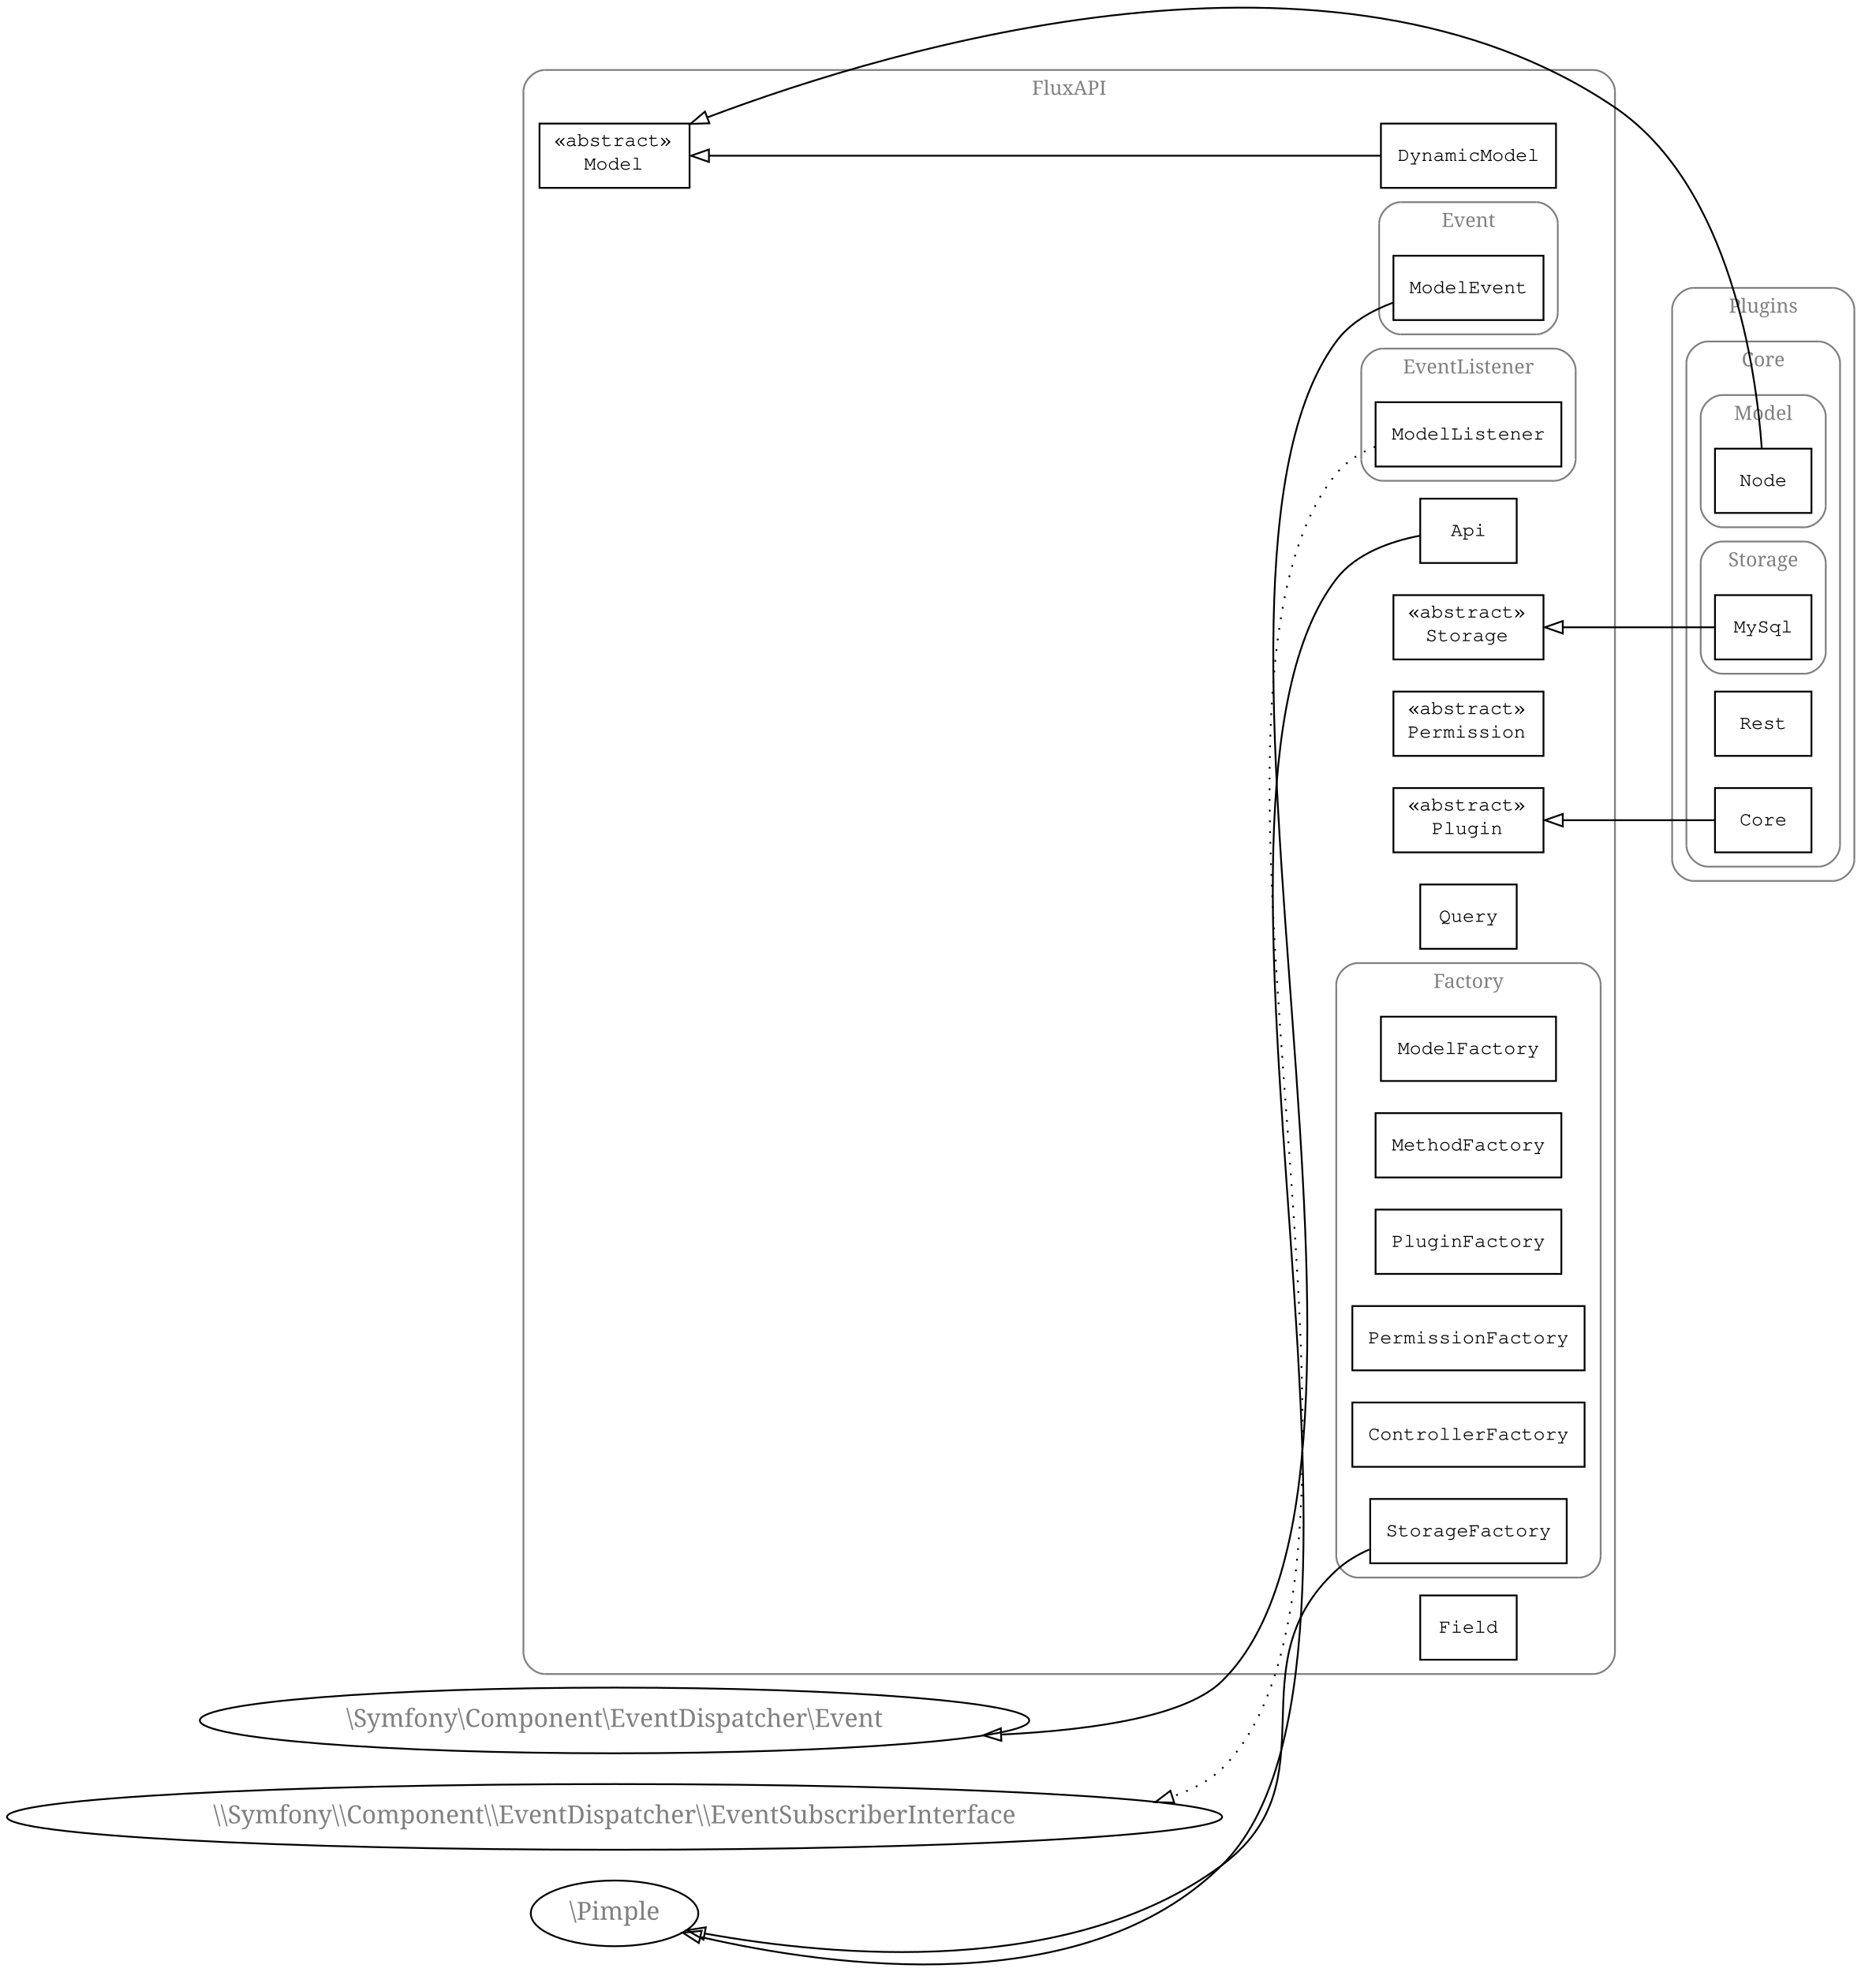
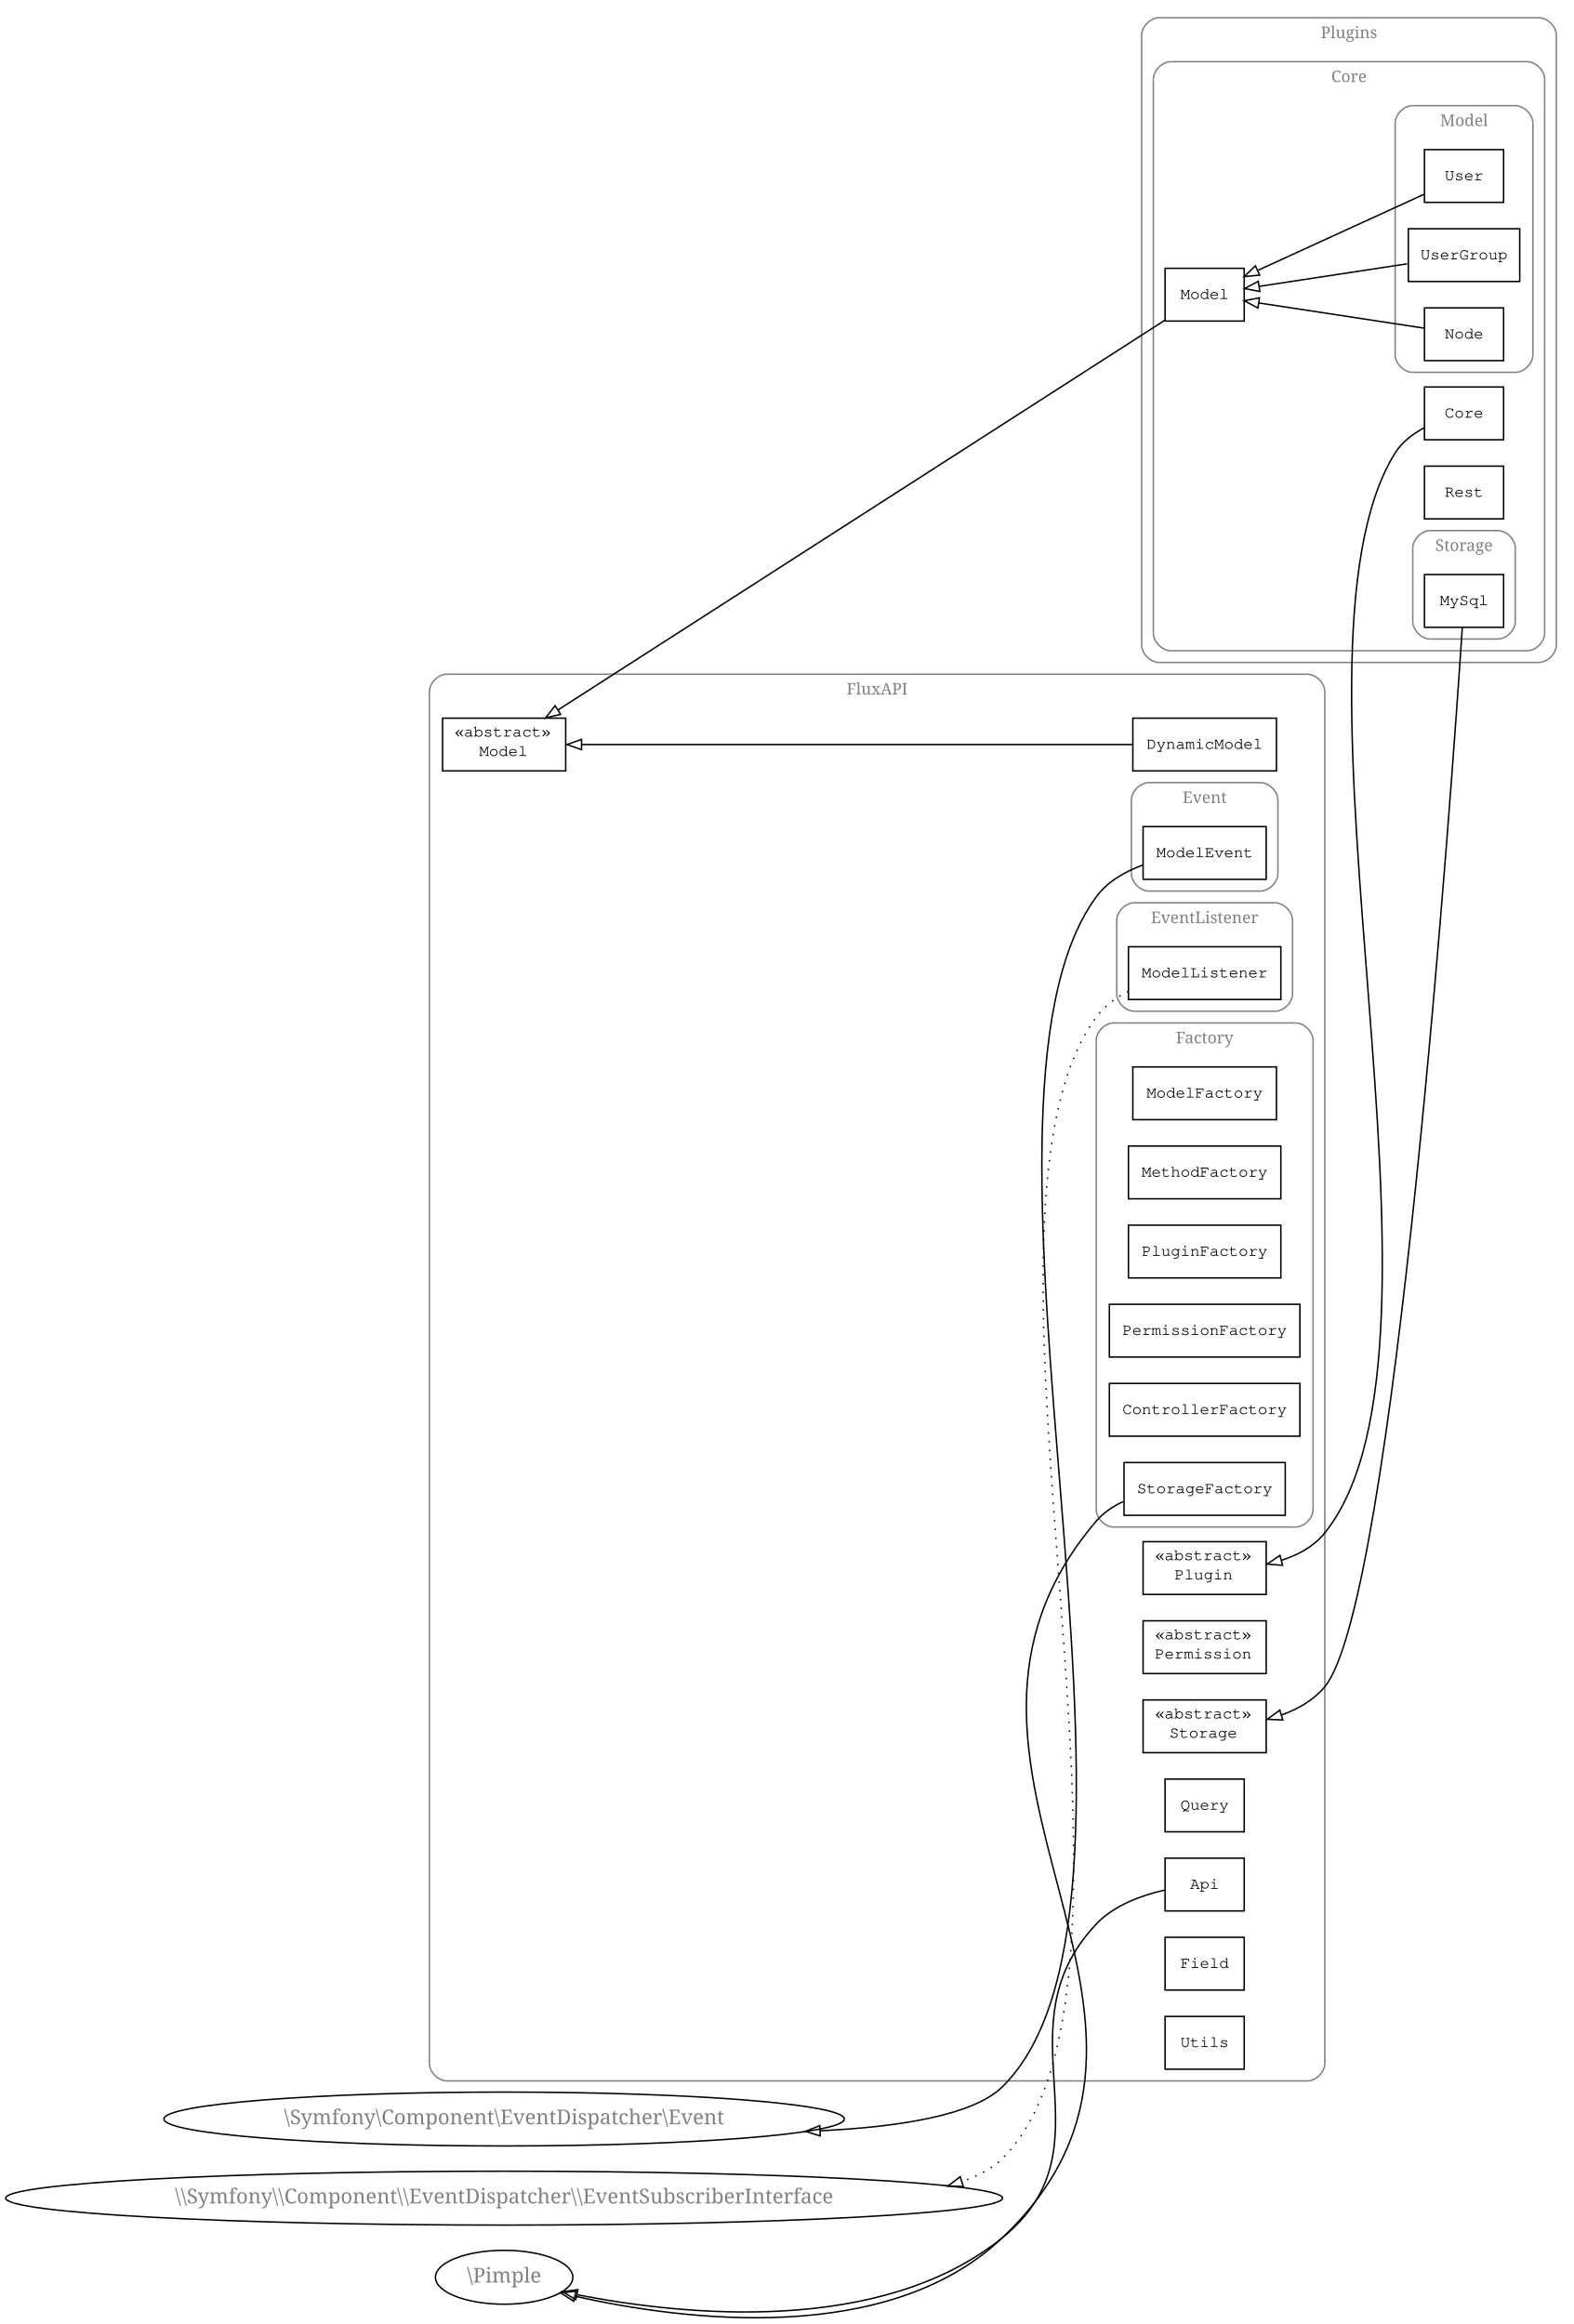
- <svg xmlns="http://www.w3.org/2000/svg" xmlns:xlink="http://www.w3.org/1999/xlink" width="1050pt" height="1104pt" viewBox="0.00 0.00 1050.00 1103.92">
-   <g id="graph1" class="graph" transform="scale(1 1) rotate(0) translate(4 1099.92)">
-     <polygon fill="white" stroke="white" points="-4,5 -4,-1099.92 1047,-1099.92 1047,5 -4,5" />
+ <svg xmlns="http://www.w3.org/2000/svg" xmlns:xlink="http://www.w3.org/1999/xlink" width="1074pt" height="1586pt" viewBox="0.00 0.00 1074.00 1585.79">
+   <g id="graph1" class="graph" transform="scale(1 1) rotate(0) translate(4 1581.79)">
+     <polygon fill="white" stroke="white" points="-4,5 -4,-1581.79 1071,-1581.79 1071,5 -4,5" />
    <g id="graph2" class="cluster">
-       <polyline fill="none" stroke="gray" points="301,-162.783 888,-162.783 " />
-       <path fill="none" stroke="gray" d="M888,-162.783C894,-162.783 900,-168.783 900,-174.783" />
-       <polyline fill="none" stroke="gray" points="900,-174.783 900,-1048.78 " />
-       <path fill="none" stroke="gray" d="M900,-1048.78C900,-1054.78 894,-1060.78 888,-1060.78" />
-       <polyline fill="none" stroke="gray" points="888,-1060.78 301,-1060.78 " />
-       <path fill="none" stroke="gray" d="M301,-1060.78C295,-1060.78 289,-1054.78 289,-1048.78" />
-       <polyline fill="none" stroke="gray" points="289,-1048.78 289,-174.783 " />
-       <path fill="none" stroke="gray" d="M289,-174.783C289,-168.783 295,-162.783 301,-162.783" />
-       <text text-anchor="middle" x="594.5" y="-1046.88" font-family="Times Roman,serif" font-size="11.00" fill="gray">FluxAPI</text>
+       <polyline fill="none" stroke="gray" points="301,-161.785 888,-161.785 " />
+       <path fill="none" stroke="gray" d="M888,-161.785C894,-161.785 900,-167.785 900,-173.785" />
+       <polyline fill="none" stroke="gray" points="900,-173.785 900,-1109.79 " />
+       <path fill="none" stroke="gray" d="M900,-1109.79C900,-1115.79 894,-1121.79 888,-1121.79" />
+       <polyline fill="none" stroke="gray" points="888,-1121.79 301,-1121.79 " />
+       <path fill="none" stroke="gray" d="M301,-1121.79C295,-1121.79 289,-1115.79 289,-1109.79" />
+       <polyline fill="none" stroke="gray" points="289,-1109.79 289,-173.785 " />
+       <path fill="none" stroke="gray" d="M289,-173.785C289,-167.785 295,-161.785 301,-161.785" />
+       <text text-anchor="middle" x="594.5" y="-1107.89" font-family="Times Roman,serif" font-size="11.00" fill="gray">FluxAPI</text>
    </g>
    <g id="graph3" class="cluster">
-       <polyline fill="none" stroke="gray" points="780,-912.783 856,-912.783 " />
-       <path fill="none" stroke="gray" d="M856,-912.783C862,-912.783 868,-918.783 868,-924.783" />
-       <polyline fill="none" stroke="gray" points="868,-924.783 868,-974.783 " />
-       <path fill="none" stroke="gray" d="M868,-974.783C868,-980.783 862,-986.783 856,-986.783" />
-       <polyline fill="none" stroke="gray" points="856,-986.783 780,-986.783 " />
-       <path fill="none" stroke="gray" d="M780,-986.783C774,-986.783 768,-980.783 768,-974.783" />
-       <polyline fill="none" stroke="gray" points="768,-974.783 768,-924.783 " />
-       <path fill="none" stroke="gray" d="M768,-924.783C768,-918.783 774,-912.783 780,-912.783" />
-       <text text-anchor="middle" x="818" y="-972.883" font-family="Times Roman,serif" font-size="11.00" fill="gray">Event</text>
+       <polyline fill="none" stroke="gray" points="780,-973.785 856,-973.785 " />
+       <path fill="none" stroke="gray" d="M856,-973.785C862,-973.785 868,-979.785 868,-985.785" />
+       <polyline fill="none" stroke="gray" points="868,-985.785 868,-1035.79 " />
+       <path fill="none" stroke="gray" d="M868,-1035.79C868,-1041.79 862,-1047.79 856,-1047.79" />
+       <polyline fill="none" stroke="gray" points="856,-1047.79 780,-1047.79 " />
+       <path fill="none" stroke="gray" d="M780,-1047.79C774,-1047.79 768,-1041.79 768,-1035.79" />
+       <polyline fill="none" stroke="gray" points="768,-1035.79 768,-985.785 " />
+       <path fill="none" stroke="gray" d="M768,-985.785C768,-979.785 774,-973.785 780,-973.785" />
+       <text text-anchor="middle" x="818" y="-1033.89" font-family="Times Roman,serif" font-size="11.00" fill="gray">Event</text>
    </g>
    <g id="graph4" class="cluster">
-       <polyline fill="none" stroke="gray" points="770,-830.783 866,-830.783 " />
-       <path fill="none" stroke="gray" d="M866,-830.783C872,-830.783 878,-836.783 878,-842.783" />
-       <polyline fill="none" stroke="gray" points="878,-842.783 878,-892.783 " />
-       <path fill="none" stroke="gray" d="M878,-892.783C878,-898.783 872,-904.783 866,-904.783" />
-       <polyline fill="none" stroke="gray" points="866,-904.783 770,-904.783 " />
-       <path fill="none" stroke="gray" d="M770,-904.783C764,-904.783 758,-898.783 758,-892.783" />
-       <polyline fill="none" stroke="gray" points="758,-892.783 758,-842.783 " />
-       <path fill="none" stroke="gray" d="M758,-842.783C758,-836.783 764,-830.783 770,-830.783" />
-       <text text-anchor="middle" x="818" y="-890.883" font-family="Times Roman,serif" font-size="11.00" fill="gray">EventListener</text>
+       <polyline fill="none" stroke="gray" points="770,-891.785 866,-891.785 " />
+       <path fill="none" stroke="gray" d="M866,-891.785C872,-891.785 878,-897.785 878,-903.785" />
+       <polyline fill="none" stroke="gray" points="878,-903.785 878,-953.785 " />
+       <path fill="none" stroke="gray" d="M878,-953.785C878,-959.785 872,-965.785 866,-965.785" />
+       <polyline fill="none" stroke="gray" points="866,-965.785 770,-965.785 " />
+       <path fill="none" stroke="gray" d="M770,-965.785C764,-965.785 758,-959.785 758,-953.785" />
+       <polyline fill="none" stroke="gray" points="758,-953.785 758,-903.785 " />
+       <path fill="none" stroke="gray" d="M758,-903.785C758,-897.785 764,-891.785 770,-891.785" />
+       <text text-anchor="middle" x="818" y="-951.885" font-family="Times Roman,serif" font-size="11.00" fill="gray">EventListener</text>
    </g>
    <g id="graph5" class="cluster">
-       <polyline fill="none" stroke="gray" points="756,-216.783 880,-216.783 " />
-       <path fill="none" stroke="gray" d="M880,-216.783C886,-216.783 892,-222.783 892,-228.783" />
-       <polyline fill="none" stroke="gray" points="892,-228.783 892,-548.783 " />
-       <path fill="none" stroke="gray" d="M892,-548.783C892,-554.783 886,-560.783 880,-560.783" />
-       <polyline fill="none" stroke="gray" points="880,-560.783 756,-560.783 " />
-       <path fill="none" stroke="gray" d="M756,-560.783C750,-560.783 744,-554.783 744,-548.783" />
-       <polyline fill="none" stroke="gray" points="744,-548.783 744,-228.783 " />
-       <path fill="none" stroke="gray" d="M744,-228.783C744,-222.783 750,-216.783 756,-216.783" />
-       <text text-anchor="middle" x="818" y="-546.883" font-family="Times Roman,serif" font-size="11.00" fill="gray">Factory</text>
+       <polyline fill="none" stroke="gray" points="756,-539.785 880,-539.785 " />
+       <path fill="none" stroke="gray" d="M880,-539.785C886,-539.785 892,-545.785 892,-551.785" />
+       <polyline fill="none" stroke="gray" points="892,-551.785 892,-871.785 " />
+       <path fill="none" stroke="gray" d="M892,-871.785C892,-877.785 886,-883.785 880,-883.785" />
+       <polyline fill="none" stroke="gray" points="880,-883.785 756,-883.785 " />
+       <path fill="none" stroke="gray" d="M756,-883.785C750,-883.785 744,-877.785 744,-871.785" />
+       <polyline fill="none" stroke="gray" points="744,-871.785 744,-551.785 " />
+       <path fill="none" stroke="gray" d="M744,-551.785C744,-545.785 750,-539.785 756,-539.785" />
+       <text text-anchor="middle" x="818" y="-869.885" font-family="Times Roman,serif" font-size="11.00" fill="gray">Factory</text>
    </g>
    <g id="graph6" class="cluster">
-       <polyline fill="none" stroke="gray" points="944,-606.783 1022,-606.783 " />
-       <path fill="none" stroke="gray" d="M1022,-606.783C1028,-606.783 1034,-612.783 1034,-618.783" />
-       <polyline fill="none" stroke="gray" points="1034,-618.783 1034,-926.783 " />
-       <path fill="none" stroke="gray" d="M1034,-926.783C1034,-932.783 1028,-938.783 1022,-938.783" />
-       <polyline fill="none" stroke="gray" points="1022,-938.783 944,-938.783 " />
-       <path fill="none" stroke="gray" d="M944,-938.783C938,-938.783 932,-932.783 932,-926.783" />
-       <polyline fill="none" stroke="gray" points="932,-926.783 932,-618.783 " />
-       <path fill="none" stroke="gray" d="M932,-618.783C932,-612.783 938,-606.783 944,-606.783" />
-       <text text-anchor="middle" x="983" y="-924.883" font-family="Times Roman,serif" font-size="11.00" fill="gray">Plugins</text>
+       <polyline fill="none" stroke="gray" points="787,-1129.79 1046,-1129.79 " />
+       <path fill="none" stroke="gray" d="M1046,-1129.79C1052,-1129.79 1058,-1135.79 1058,-1141.79" />
+       <polyline fill="none" stroke="gray" points="1058,-1141.79 1058,-1557.79 " />
+       <path fill="none" stroke="gray" d="M1058,-1557.79C1058,-1563.79 1052,-1569.79 1046,-1569.79" />
+       <polyline fill="none" stroke="gray" points="1046,-1569.79 787,-1569.79 " />
+       <path fill="none" stroke="gray" d="M787,-1569.79C781,-1569.79 775,-1563.79 775,-1557.79" />
+       <polyline fill="none" stroke="gray" points="775,-1557.79 775,-1141.79 " />
+       <path fill="none" stroke="gray" d="M775,-1141.79C775,-1135.79 781,-1129.79 787,-1129.79" />
+       <text text-anchor="middle" x="916.5" y="-1555.89" font-family="Times Roman,serif" font-size="11.00" fill="gray">Plugins</text>
    </g>
    <g id="graph7" class="cluster">
-       <polyline fill="none" stroke="gray" points="952,-614.783 1014,-614.783 " />
-       <path fill="none" stroke="gray" d="M1014,-614.783C1020,-614.783 1026,-620.783 1026,-626.783" />
-       <polyline fill="none" stroke="gray" points="1026,-626.783 1026,-896.783 " />
-       <path fill="none" stroke="gray" d="M1026,-896.783C1026,-902.783 1020,-908.783 1014,-908.783" />
-       <polyline fill="none" stroke="gray" points="1014,-908.783 952,-908.783 " />
-       <path fill="none" stroke="gray" d="M952,-908.783C946,-908.783 940,-902.783 940,-896.783" />
-       <polyline fill="none" stroke="gray" points="940,-896.783 940,-626.783 " />
-       <path fill="none" stroke="gray" d="M940,-626.783C940,-620.783 946,-614.783 952,-614.783" />
-       <text text-anchor="middle" x="983" y="-894.883" font-family="Times Roman,serif" font-size="11.00" fill="gray">Core</text>
+       <polyline fill="none" stroke="gray" points="795,-1137.79 1038,-1137.79 " />
+       <path fill="none" stroke="gray" d="M1038,-1137.79C1044,-1137.79 1050,-1143.79 1050,-1149.79" />
+       <polyline fill="none" stroke="gray" points="1050,-1149.79 1050,-1527.79 " />
+       <path fill="none" stroke="gray" d="M1050,-1527.79C1050,-1533.79 1044,-1539.79 1038,-1539.79" />
+       <polyline fill="none" stroke="gray" points="1038,-1539.79 795,-1539.79 " />
+       <path fill="none" stroke="gray" d="M795,-1539.79C789,-1539.79 783,-1533.79 783,-1527.79" />
+       <polyline fill="none" stroke="gray" points="783,-1527.79 783,-1149.79 " />
+       <path fill="none" stroke="gray" d="M783,-1149.79C783,-1143.79 789,-1137.79 795,-1137.79" />
+       <text text-anchor="middle" x="916.5" y="-1525.89" font-family="Times Roman,serif" font-size="11.00" fill="gray">Core</text>
    </g>
    <g id="graph8" class="cluster">
-       <polyline fill="none" stroke="gray" points="960,-804.783 1006,-804.783 " />
-       <path fill="none" stroke="gray" d="M1006,-804.783C1012,-804.783 1018,-810.783 1018,-816.783" />
-       <polyline fill="none" stroke="gray" points="1018,-816.783 1018,-866.783 " />
-       <path fill="none" stroke="gray" d="M1018,-866.783C1018,-872.783 1012,-878.783 1006,-878.783" />
-       <polyline fill="none" stroke="gray" points="1006,-878.783 960,-878.783 " />
-       <path fill="none" stroke="gray" d="M960,-878.783C954,-878.783 948,-872.783 948,-866.783" />
-       <polyline fill="none" stroke="gray" points="948,-866.783 948,-816.783 " />
-       <path fill="none" stroke="gray" d="M948,-816.783C948,-810.783 954,-804.783 960,-804.783" />
-       <text text-anchor="middle" x="983" y="-864.883" font-family="Times Roman,serif" font-size="11.00" fill="gray">Model</text>
+       <polyline fill="none" stroke="gray" points="960,-1327.79 1030,-1327.79 " />
+       <path fill="none" stroke="gray" d="M1030,-1327.79C1036,-1327.79 1042,-1333.79 1042,-1339.79" />
+       <polyline fill="none" stroke="gray" points="1042,-1339.79 1042,-1497.79 " />
+       <path fill="none" stroke="gray" d="M1042,-1497.79C1042,-1503.79 1036,-1509.79 1030,-1509.79" />
+       <polyline fill="none" stroke="gray" points="1030,-1509.79 960,-1509.79 " />
+       <path fill="none" stroke="gray" d="M960,-1509.79C954,-1509.79 948,-1503.79 948,-1497.79" />
+       <polyline fill="none" stroke="gray" points="948,-1497.79 948,-1339.79 " />
+       <path fill="none" stroke="gray" d="M948,-1339.79C948,-1333.79 954,-1327.79 960,-1327.79" />
+       <text text-anchor="middle" x="995" y="-1495.89" font-family="Times Roman,serif" font-size="11.00" fill="gray">Model</text>
    </g>
    <g id="graph9" class="cluster">
-       <polyline fill="none" stroke="gray" points="960,-722.783 1006,-722.783 " />
-       <path fill="none" stroke="gray" d="M1006,-722.783C1012,-722.783 1018,-728.783 1018,-734.783" />
-       <polyline fill="none" stroke="gray" points="1018,-734.783 1018,-784.783 " />
-       <path fill="none" stroke="gray" d="M1018,-784.783C1018,-790.783 1012,-796.783 1006,-796.783" />
-       <polyline fill="none" stroke="gray" points="1006,-796.783 960,-796.783 " />
-       <path fill="none" stroke="gray" d="M960,-796.783C954,-796.783 948,-790.783 948,-784.783" />
-       <polyline fill="none" stroke="gray" points="948,-784.783 948,-734.783 " />
-       <path fill="none" stroke="gray" d="M948,-734.783C948,-728.783 954,-722.783 960,-722.783" />
-       <text text-anchor="middle" x="983" y="-782.883" font-family="Times Roman,serif" font-size="11.00" fill="gray">Storage</text>
+       <polyline fill="none" stroke="gray" points="972,-1145.79 1018,-1145.79 " />
+       <path fill="none" stroke="gray" d="M1018,-1145.79C1024,-1145.79 1030,-1151.79 1030,-1157.79" />
+       <polyline fill="none" stroke="gray" points="1030,-1157.79 1030,-1207.79 " />
+       <path fill="none" stroke="gray" d="M1030,-1207.79C1030,-1213.79 1024,-1219.79 1018,-1219.79" />
+       <polyline fill="none" stroke="gray" points="1018,-1219.79 972,-1219.79 " />
+       <path fill="none" stroke="gray" d="M972,-1219.79C966,-1219.79 960,-1213.79 960,-1207.79" />
+       <polyline fill="none" stroke="gray" points="960,-1207.79 960,-1157.79 " />
+       <path fill="none" stroke="gray" d="M960,-1157.79C960,-1151.79 966,-1145.79 972,-1145.79" />
+       <text text-anchor="middle" x="995" y="-1205.89" font-family="Times Roman,serif" font-size="11.00" fill="gray">Storage</text>
    </g>
    <g id="node3" class="node">
      <a xlink:href="FluxAPI.Event.ModelEvent.html" xlink:title="ModelEvent" target="_parent">
-         <polygon fill="none" stroke="black" points="860,-956.783 776,-956.783 776,-920.783 860,-920.783 860,-956.783" />
-         <text text-anchor="middle" x="818" y="-935.883" font-family="Courier,monospace" font-size="11.00">ModelEvent</text>
-       </a>
-     </g>
-     <g id="node36" class="node">
-       <ellipse fill="none" stroke="black" cx="340" cy="-136.783" rx="232.138" ry="18.385" />
-       <text text-anchor="middle" x="340" y="-133.183" font-family="Times Roman,serif" font-size="14.00" fill="gray">\Symfony\Component\EventDispatcher\Event</text>
+         <polygon fill="none" stroke="black" points="860,-1017.79 776,-1017.79 776,-981.785 860,-981.785 860,-1017.79" />
+         <text text-anchor="middle" x="818" y="-996.885" font-family="Courier,monospace" font-size="11.00">ModelEvent</text>
+       </a>
+     </g>
+     <g id="node40" class="node">
+       <ellipse fill="none" stroke="black" cx="340" cy="-135.785" rx="232.138" ry="18.385" />
+       <text text-anchor="middle" x="340" y="-132.185" font-family="Times Roman,serif" font-size="14.00" fill="gray">\Symfony\Component\EventDispatcher\Event</text>
    </g>
    <g id="edge18" class="edge">
-       <path fill="none" stroke="black" d="M775.896,-930.547C763.765,-926.102 751.734,-919.271 744,-908.783 644.726,-774.155 799.486,-275.843 680,-158.783 660.658,-139.834 611.666,-131.625 556.705,-128.897" />
-       <polygon fill="none" stroke="black" points="556.521,-125.386 546.379,-128.45 556.219,-132.379 556.521,-125.386" />
+       <path fill="none" stroke="black" d="M775.855,-991.579C763.722,-987.136 751.7,-980.298 744,-969.785 637.049,-823.758 808.884,-284.873 680,-157.785 660.58,-138.636 611.036,-130.428 555.589,-127.763" />
+       <polygon fill="none" stroke="black" points="555.681,-124.264 545.543,-127.342 555.387,-131.258 555.681,-124.264" />
    </g>
    <g id="node5" class="node">
      <a xlink:href="FluxAPI.EventListener.ModelListener.html" xlink:title="ModelListener" target="_parent">
-         <polygon fill="none" stroke="black" points="870,-874.783 766,-874.783 766,-838.783 870,-838.783 870,-874.783" />
-         <text text-anchor="middle" x="818" y="-853.883" font-family="Courier,monospace" font-size="11.00">ModelListener</text>
-       </a>
-     </g>
-     <g id="node41" class="node">
-       <ellipse fill="none" stroke="black" cx="340" cy="-82.783" rx="340.118" ry="18.385" />
-       <text text-anchor="middle" x="340" y="-79.183" font-family="Times Roman,serif" font-size="14.00" fill="gray">\\Symfony\\Component\\EventDispatcher\\EventSubscriberInterface</text>
-     </g>
-     <g id="edge26" class="edge">
-       <path fill="none" stroke="black" stroke-dasharray="1,5" d="M765.842,-849.887C757.457,-846.559 749.681,-841.738 744,-834.783 641.681,-709.524 794.868,-223.644 680,-109.783 673.675,-103.513 664.141,-98.344 652.241,-94.103" />
-       <polygon fill="none" stroke="black" points="653.284,-90.762 642.693,-91.038 651.145,-97.427 653.284,-90.762" />
+         <polygon fill="none" stroke="black" points="870,-935.785 766,-935.785 766,-899.785 870,-899.785 870,-935.785" />
+         <text text-anchor="middle" x="818" y="-914.885" font-family="Courier,monospace" font-size="11.00">ModelListener</text>
+       </a>
+     </g>
+     <g id="node48" class="node">
+       <ellipse fill="none" stroke="black" cx="340" cy="-81.785" rx="340.118" ry="18.385" />
+       <text text-anchor="middle" x="340" y="-78.185" font-family="Times Roman,serif" font-size="14.00" fill="gray">\\Symfony\\Component\\EventDispatcher\\EventSubscriberInterface</text>
+     </g>
+     <g id="edge32" class="edge">
+       <path fill="none" stroke="black" stroke-dasharray="1,5" d="M765.922,-905.3C757.421,-901.058 749.583,-895.381 744,-887.785 641.136,-747.826 802.988,-231.438 680,-108.785 673.694,-102.496 664.175,-97.312 652.285,-93.061" />
+       <polygon fill="none" stroke="black" points="653.337,-89.722 642.745,-89.988 651.191,-96.385 653.337,-89.722" />
    </g>
    <g id="node7" class="node">
      <a xlink:href="FluxAPI.Factory.ModelFactory.html" xlink:title="ModelFactory" target="_parent">
-         <polygon fill="none" stroke="black" points="867,-530.783 769,-530.783 769,-494.783 867,-494.783 867,-530.783" />
-         <text text-anchor="middle" x="818" y="-509.883" font-family="Courier,monospace" font-size="11.00">ModelFactory</text>
+         <polygon fill="none" stroke="black" points="867,-853.785 769,-853.785 769,-817.785 867,-817.785 867,-853.785" />
+         <text text-anchor="middle" x="818" y="-832.885" font-family="Courier,monospace" font-size="11.00">ModelFactory</text>
      </a>
    </g>
    <g id="node8" class="node">
      <a xlink:href="FluxAPI.Factory.MethodFactory.html" xlink:title="MethodFactory" target="_parent">
-         <polygon fill="none" stroke="black" points="870,-476.783 766,-476.783 766,-440.783 870,-440.783 870,-476.783" />
-         <text text-anchor="middle" x="818" y="-455.883" font-family="Courier,monospace" font-size="11.00">MethodFactory</text>
+         <polygon fill="none" stroke="black" points="870,-799.785 766,-799.785 766,-763.785 870,-763.785 870,-799.785" />
+         <text text-anchor="middle" x="818" y="-778.885" font-family="Courier,monospace" font-size="11.00">MethodFactory</text>
      </a>
    </g>
    <g id="node9" class="node">
      <a xlink:href="FluxAPI.Factory.PluginFactory.html" xlink:title="PluginFactory" target="_parent">
-         <polygon fill="none" stroke="black" points="870,-422.783 766,-422.783 766,-386.783 870,-386.783 870,-422.783" />
-         <text text-anchor="middle" x="818" y="-401.883" font-family="Courier,monospace" font-size="11.00">PluginFactory</text>
+         <polygon fill="none" stroke="black" points="870,-745.785 766,-745.785 766,-709.785 870,-709.785 870,-745.785" />
+         <text text-anchor="middle" x="818" y="-724.885" font-family="Courier,monospace" font-size="11.00">PluginFactory</text>
      </a>
    </g>
    <g id="node10" class="node">
      <a xlink:href="FluxAPI.Factory.PermissionFactory.html" xlink:title="PermissionFactory" target="_parent">
-         <polygon fill="none" stroke="black" points="883,-368.783 753,-368.783 753,-332.783 883,-332.783 883,-368.783" />
-         <text text-anchor="middle" x="818" y="-347.883" font-family="Courier,monospace" font-size="11.00">PermissionFactory</text>
+         <polygon fill="none" stroke="black" points="883,-691.785 753,-691.785 753,-655.785 883,-655.785 883,-691.785" />
+         <text text-anchor="middle" x="818" y="-670.885" font-family="Courier,monospace" font-size="11.00">PermissionFactory</text>
      </a>
    </g>
    <g id="node11" class="node">
      <a xlink:href="FluxAPI.Factory.ControllerFactory.html" xlink:title="ControllerFactory" target="_parent">
-         <polygon fill="none" stroke="black" points="883,-314.783 753,-314.783 753,-278.783 883,-278.783 883,-314.783" />
-         <text text-anchor="middle" x="818" y="-293.883" font-family="Courier,monospace" font-size="11.00">ControllerFactory</text>
+         <polygon fill="none" stroke="black" points="883,-637.785 753,-637.785 753,-601.785 883,-601.785 883,-637.785" />
+         <text text-anchor="middle" x="818" y="-616.885" font-family="Courier,monospace" font-size="11.00">ControllerFactory</text>
      </a>
    </g>
    <g id="node12" class="node">
      <a xlink:href="FluxAPI.Factory.StorageFactory.html" xlink:title="StorageFactory" target="_parent">
-         <polygon fill="none" stroke="black" points="873,-260.783 763,-260.783 763,-224.783 873,-224.783 873,-260.783" />
-         <text text-anchor="middle" x="818" y="-239.883" font-family="Courier,monospace" font-size="11.00">StorageFactory</text>
-       </a>
-     </g>
-     <g id="node32" class="node">
-       <ellipse fill="none" stroke="black" cx="340" cy="-28.783" rx="46.877" ry="18.385" />
-       <text text-anchor="middle" x="340" y="-25.183" font-family="Times Roman,serif" font-size="14.00" fill="gray">\Pimple</text>
+         <polygon fill="none" stroke="black" points="873,-583.785 763,-583.785 763,-547.785 873,-547.785 873,-583.785" />
+         <text text-anchor="middle" x="818" y="-562.885" font-family="Courier,monospace" font-size="11.00">StorageFactory</text>
+       </a>
+     </g>
+     <g id="node36" class="node">
+       <ellipse fill="none" stroke="black" cx="340" cy="-27.785" rx="46.877" ry="18.385" />
+       <text text-anchor="middle" x="340" y="-24.185" font-family="Times Roman,serif" font-size="14.00" fill="gray">\Pimple</text>
    </g>
    <g id="edge16" class="edge">
-       <path fill="none" stroke="black" d="M762.427,-232.471C755.69,-229.505 749.321,-225.689 744,-220.783 686.174,-167.463 743.089,-102.757 680,-55.783 595.009,7.498 462.705,-4.497 390.762,-17.451" />
-       <polygon fill="none" stroke="black" points="389.781,-14.074 380.599,-19.36 391.073,-20.953 389.781,-14.074" />
+       <path fill="none" stroke="black" d="M762.357,-557.11C755.374,-553.914 748.956,-549.599 744,-543.785 601.796,-376.989 838.882,-205.78 680,-54.785 601.599,19.724 461.985,1.652 388.424,-14.818" />
+       <polygon fill="none" stroke="black" points="387.446,-11.451 378.495,-17.121 389.028,-18.27 387.446,-11.451" />
    </g>
    <g id="node13" class="node">
      <a xlink:href="FluxAPI.Api.html" xlink:title="Api" target="_parent">
-         <polygon fill="none" stroke="black" points="845,-820.783 791,-820.783 791,-784.783 845,-784.783 845,-820.783" />
-         <text text-anchor="middle" x="818" y="-799.883" font-family="Courier,monospace" font-size="11.00">Api</text>
+         <polygon fill="none" stroke="black" points="845,-313.785 791,-313.785 791,-277.785 845,-277.785 845,-313.785" />
+         <text text-anchor="middle" x="818" y="-292.885" font-family="Courier,monospace" font-size="11.00">Api</text>
      </a>
    </g>
    <g id="edge12" class="edge">
-       <path fill="none" stroke="black" d="M790.838,-800.065C774.618,-796.934 755.077,-790.21 744,-775.783 646.176,-648.375 794.116,-168.83 680,-55.783 602.96,20.535 462.146,1.479 388.229,-15.552" />
-       <polygon fill="none" stroke="black" points="387.171,-12.206 378.256,-17.931 388.796,-19.015 387.171,-12.206" />
+       <path fill="none" stroke="black" d="M790.729,-292.004C775.085,-288.484 756.193,-281.723 744,-268.785 675.913,-196.54 757.21,-117.186 680,-54.785 597.039,12.264 462.48,-1.679 390.017,-15.83" />
+       <polygon fill="none" stroke="black" points="388.892,-12.487 379.79,-17.91 390.287,-19.347 388.892,-12.487" />
    </g>
    <g id="node14" class="node">
      <a xlink:href="FluxAPI.Model.html" xlink:title="«abstract»&lt;br/&gt;Model" target="_parent">
-         <polygon fill="none" stroke="black" points="382,-1030.78 298,-1030.78 298,-994.783 382,-994.783 382,-1030.78" />
-         <text text-anchor="start" x="306" y="-1018.22" font-family="Courier,monospace" font-size="11.00">«abstract»</text>
-         <text text-anchor="start" x="323" y="-1005.02" font-family="Courier,monospace" font-size="11.00">Model</text>
+         <polygon fill="none" stroke="black" points="382,-1091.79 298,-1091.79 298,-1055.79 382,-1055.79 382,-1091.79" />
+         <text text-anchor="start" x="306" y="-1079.22" font-family="Courier,monospace" font-size="11.00">«abstract»</text>
+         <text text-anchor="start" x="323" y="-1066.02" font-family="Courier,monospace" font-size="11.00">Model</text>
      </a>
    </g>
    <g id="node15" class="node">
      <a xlink:href="FluxAPI.Storage.html" xlink:title="«abstract»&lt;br/&gt;Storage" target="_parent">
-         <polygon fill="none" stroke="black" points="860,-766.783 776,-766.783 776,-730.783 860,-730.783 860,-766.783" />
-         <text text-anchor="start" x="784" y="-754.216" font-family="Courier,monospace" font-size="11.00">«abstract»</text>
-         <text text-anchor="start" x="794" y="-741.016" font-family="Courier,monospace" font-size="11.00">Storage</text>
+         <polygon fill="none" stroke="black" points="860,-421.785 776,-421.785 776,-385.785 860,-385.785 860,-421.785" />
+         <text text-anchor="start" x="784" y="-409.219" font-family="Courier,monospace" font-size="11.00">«abstract»</text>
+         <text text-anchor="start" x="794" y="-396.019" font-family="Courier,monospace" font-size="11.00">Storage</text>
      </a>
    </g>
    <g id="node16" class="node">
      <a xlink:href="FluxAPI.Permission.html" xlink:title="«abstract»&lt;br/&gt;Permission" target="_parent">
-         <polygon fill="none" stroke="black" points="860,-712.783 776,-712.783 776,-676.783 860,-676.783 860,-712.783" />
-         <text text-anchor="start" x="784" y="-700.216" font-family="Courier,monospace" font-size="11.00">«abstract»</text>
-         <text text-anchor="start" x="784" y="-687.016" font-family="Courier,monospace" font-size="11.00">Permission</text>
+         <polygon fill="none" stroke="black" points="860,-475.785 776,-475.785 776,-439.785 860,-439.785 860,-475.785" />
+         <text text-anchor="start" x="784" y="-463.219" font-family="Courier,monospace" font-size="11.00">«abstract»</text>
+         <text text-anchor="start" x="784" y="-450.019" font-family="Courier,monospace" font-size="11.00">Permission</text>
      </a>
    </g>
    <g id="node17" class="node">
      <a xlink:href="FluxAPI.Plugin.html" xlink:title="«abstract»&lt;br/&gt;Plugin" target="_parent">
-         <polygon fill="none" stroke="black" points="860,-658.783 776,-658.783 776,-622.783 860,-622.783 860,-658.783" />
-         <text text-anchor="start" x="784" y="-646.216" font-family="Courier,monospace" font-size="11.00">«abstract»</text>
-         <text text-anchor="start" x="797.5" y="-633.016" font-family="Courier,monospace" font-size="11.00">Plugin</text>
+         <polygon fill="none" stroke="black" points="860,-529.785 776,-529.785 776,-493.785 860,-493.785 860,-529.785" />
+         <text text-anchor="start" x="784" y="-517.219" font-family="Courier,monospace" font-size="11.00">«abstract»</text>
+         <text text-anchor="start" x="797.5" y="-504.019" font-family="Courier,monospace" font-size="11.00">Plugin</text>
      </a>
    </g>
    <g id="node18" class="node">
      <a xlink:href="FluxAPI.Query.html" xlink:title="Query" target="_parent">
-         <polygon fill="none" stroke="black" points="845,-604.783 791,-604.783 791,-568.783 845,-568.783 845,-604.783" />
-         <text text-anchor="middle" x="818" y="-583.883" font-family="Courier,monospace" font-size="11.00">Query</text>
+         <polygon fill="none" stroke="black" points="845,-367.785 791,-367.785 791,-331.785 845,-331.785 845,-367.785" />
+         <text text-anchor="middle" x="818" y="-346.885" font-family="Courier,monospace" font-size="11.00">Query</text>
      </a>
    </g>
    <g id="node19" class="node">
      <a xlink:href="FluxAPI.DynamicModel.html" xlink:title="DynamicModel" target="_parent">
-         <polygon fill="none" stroke="black" points="867,-1030.78 769,-1030.78 769,-994.783 867,-994.783 867,-1030.78" />
-         <text text-anchor="middle" x="818" y="-1009.88" font-family="Courier,monospace" font-size="11.00">DynamicModel</text>
+         <polygon fill="none" stroke="black" points="867,-1091.79 769,-1091.79 769,-1055.79 867,-1055.79 867,-1091.79" />
+         <text text-anchor="middle" x="818" y="-1070.89" font-family="Courier,monospace" font-size="11.00">DynamicModel</text>
      </a>
    </g>
    <g id="edge14" class="edge">
-       <path fill="none" stroke="black" d="M768.646,-1012.78C678.06,-1012.78 486.031,-1012.78 392.882,-1012.78" />
-       <polygon fill="none" stroke="black" points="392.833,-1009.28 382.833,-1012.78 392.833,-1016.28 392.833,-1009.28" />
+       <path fill="none" stroke="black" d="M768.646,-1073.79C678.06,-1073.79 486.031,-1073.79 392.882,-1073.79" />
+       <polygon fill="none" stroke="black" points="392.833,-1070.29 382.833,-1073.79 392.833,-1077.29 392.833,-1070.29" />
    </g>
    <g id="node20" class="node">
      <a xlink:href="FluxAPI.Field.html" xlink:title="Field" target="_parent">
-         <polygon fill="none" stroke="black" points="845,-206.783 791,-206.783 791,-170.783 845,-170.783 845,-206.783" />
-         <text text-anchor="middle" x="818" y="-185.883" font-family="Courier,monospace" font-size="11.00">Field</text>
-       </a>
-     </g>
-     <g id="node24" class="node">
+         <polygon fill="none" stroke="black" points="845,-259.785 791,-259.785 791,-223.785 845,-223.785 845,-259.785" />
+         <text text-anchor="middle" x="818" y="-238.885" font-family="Courier,monospace" font-size="11.00">Field</text>
+       </a>
+     </g>
+     <g id="node21" class="node">
+       <a xlink:href="FluxAPI.Utils.html" xlink:title="Utils" target="_parent">
+         <polygon fill="none" stroke="black" points="845,-205.785 791,-205.785 791,-169.785 845,-169.785 845,-205.785" />
+         <text text-anchor="middle" x="818" y="-184.885" font-family="Courier,monospace" font-size="11.00">Utils</text>
+       </a>
+     </g>
+     <g id="node25" class="node">
+       <a xlink:href="Plugins.Core.Model.User.html" xlink:title="User" target="_parent">
+         <polygon fill="none" stroke="black" points="1022,-1479.79 968,-1479.79 968,-1443.79 1022,-1443.79 1022,-1479.79" />
+         <text text-anchor="middle" x="995" y="-1458.89" font-family="Courier,monospace" font-size="11.00">User</text>
+       </a>
+     </g>
+     <g id="node31" class="node">
+       <a xlink:href="Plugins.Core.Model.html" xlink:title="Model" target="_parent">
+         <polygon fill="none" stroke="black" points="845,-1398.79 791,-1398.79 791,-1362.79 845,-1362.79 845,-1398.79" />
+         <text text-anchor="middle" x="818" y="-1377.89" font-family="Courier,monospace" font-size="11.00">Model</text>
+       </a>
+     </g>
+     <g id="edge22" class="edge">
+       <path fill="none" stroke="black" d="M967.732,-1449.31C937.37,-1435.41 888.15,-1412.89 854.489,-1397.48" />
+       <polygon fill="none" stroke="black" points="855.558,-1394.12 845.009,-1393.15 852.646,-1400.49 855.558,-1394.12" />
+     </g>
+     <g id="node26" class="node">
+       <a xlink:href="Plugins.Core.Model.UserGroup.html" xlink:title="UserGroup" target="_parent">
+         <polygon fill="none" stroke="black" points="1033,-1425.79 957,-1425.79 957,-1389.79 1033,-1389.79 1033,-1425.79" />
+         <text text-anchor="middle" x="995" y="-1404.89" font-family="Courier,monospace" font-size="11.00">UserGroup</text>
+       </a>
+     </g>
+     <g id="edge24" class="edge">
+       <path fill="none" stroke="black" d="M956.157,-1401.86C926.117,-1397.28 884.791,-1390.97 855.179,-1386.46" />
+       <polygon fill="none" stroke="black" points="855.644,-1382.99 845.231,-1384.94 854.588,-1389.91 855.644,-1382.99" />
+     </g>
+     <g id="node27" class="node">
      <a xlink:href="Plugins.Core.Model.Node.html" xlink:title="Node" target="_parent">
-         <polygon fill="none" stroke="black" points="1010,-848.783 956,-848.783 956,-812.783 1010,-812.783 1010,-848.783" />
-         <text text-anchor="middle" x="983" y="-827.883" font-family="Courier,monospace" font-size="11.00">Node</text>
-       </a>
-     </g>
-     <g id="edge22" class="edge">
-       <path fill="none" stroke="black" d="M982.189,-848.845C979.205,-890.969 965.249,-995.489 900,-1039.78 742.249,-1146.87 498.036,-1074.27 392.041,-1034.27" />
-       <polygon fill="none" stroke="black" points="393.115,-1030.93 382.525,-1030.62 390.611,-1037.47 393.115,-1030.93" />
-     </g>
-     <g id="node26" class="node">
+         <polygon fill="none" stroke="black" points="1022,-1371.79 968,-1371.79 968,-1335.79 1022,-1335.79 1022,-1371.79" />
+         <text text-anchor="middle" x="995" y="-1350.89" font-family="Courier,monospace" font-size="11.00">Node</text>
+       </a>
+     </g>
+     <g id="edge26" class="edge">
+       <path fill="none" stroke="black" d="M967.732,-1357.94C937.5,-1362.56 888.572,-1370.02 854.923,-1375.15" />
+       <polygon fill="none" stroke="black" points="854.367,-1371.7 845.009,-1376.67 855.422,-1378.62 854.367,-1371.7" />
+     </g>
+     <g id="node29" class="node">
      <a xlink:href="Plugins.Core.Storage.MySql.html" xlink:title="MySql" target="_parent">
-         <polygon fill="none" stroke="black" points="1010,-766.783 956,-766.783 956,-730.783 1010,-730.783 1010,-766.783" />
-         <text text-anchor="middle" x="983" y="-745.883" font-family="Courier,monospace" font-size="11.00">MySql</text>
+         <polygon fill="none" stroke="black" points="1022,-1189.79 968,-1189.79 968,-1153.79 1022,-1153.79 1022,-1189.79" />
+         <text text-anchor="middle" x="995" y="-1168.89" font-family="Courier,monospace" font-size="11.00">MySql</text>
      </a>
    </g>
    <g id="edge20" class="edge">
-       <path fill="none" stroke="black" d="M955.754,-748.783C932.765,-748.783 899.182,-748.783 870.931,-748.783" />
-       <polygon fill="none" stroke="black" points="870.793,-745.283 860.793,-748.783 870.793,-752.283 870.793,-745.283" />
-     </g>
-     <g id="node27" class="node">
+       <path fill="none" stroke="black" d="M993.823,-1153.62C986.665,-1045.41 947.684,-488.547 900,-430.785 892.473,-421.667 881.797,-415.604 870.629,-411.58" />
+       <polygon fill="none" stroke="black" points="871.342,-408.138 860.754,-408.543 869.284,-414.828 871.342,-408.138" />
+     </g>
+     <g id="node30" class="node">
      <a xlink:href="Plugins.Core.Rest.html" xlink:title="Rest" target="_parent">
-         <polygon fill="none" stroke="black" points="1010,-712.783 956,-712.783 956,-676.783 1010,-676.783 1010,-712.783" />
-         <text text-anchor="middle" x="983" y="-691.883" font-family="Courier,monospace" font-size="11.00">Rest</text>
-       </a>
-     </g>
-     <g id="node28" class="node">
+         <polygon fill="none" stroke="black" points="1022,-1263.79 968,-1263.79 968,-1227.79 1022,-1227.79 1022,-1263.79" />
+         <text text-anchor="middle" x="995" y="-1242.89" font-family="Courier,monospace" font-size="11.00">Rest</text>
+       </a>
+     </g>
+     <g id="edge28" class="edge">
+       <path fill="none" stroke="black" d="M790.931,-1363.4C709.905,-1311.36 469.197,-1156.76 376.738,-1097.38" />
+       <polygon fill="none" stroke="black" points="378.569,-1094.4 368.264,-1091.94 374.787,-1100.29 378.569,-1094.4" />
+     </g>
+     <g id="node32" class="node">
      <a xlink:href="Plugins.Core.Core.html" xlink:title="Core" target="_parent">
-         <polygon fill="none" stroke="black" points="1010,-658.783 956,-658.783 956,-622.783 1010,-622.783 1010,-658.783" />
-         <text text-anchor="middle" x="983" y="-637.883" font-family="Courier,monospace" font-size="11.00">Core</text>
-       </a>
-     </g>
-     <g id="edge24" class="edge">
-       <path fill="none" stroke="black" d="M955.754,-640.783C932.765,-640.783 899.182,-640.783 870.931,-640.783" />
-       <polygon fill="none" stroke="black" points="870.793,-637.283 860.793,-640.783 870.793,-644.283 870.793,-637.283" />
+         <polygon fill="none" stroke="black" points="1022,-1317.79 968,-1317.79 968,-1281.79 1022,-1281.79 1022,-1317.79" />
+         <text text-anchor="middle" x="995" y="-1296.89" font-family="Courier,monospace" font-size="11.00">Core</text>
+       </a>
+     </g>
+     <g id="edge30" class="edge">
+       <path fill="none" stroke="black" d="M967.977,-1290.05C960.257,-1285.93 952.678,-1280.29 948,-1272.79 861.209,-1133.49 1002.63,-663.862 900,-535.785 892.611,-526.564 881.879,-520.758 870.602,-517.134" />
+       <polygon fill="none" stroke="black" points="871.185,-513.667 860.621,-514.48 869.386,-520.432 871.185,-513.667" />
    </g>
  </g>
</svg>
